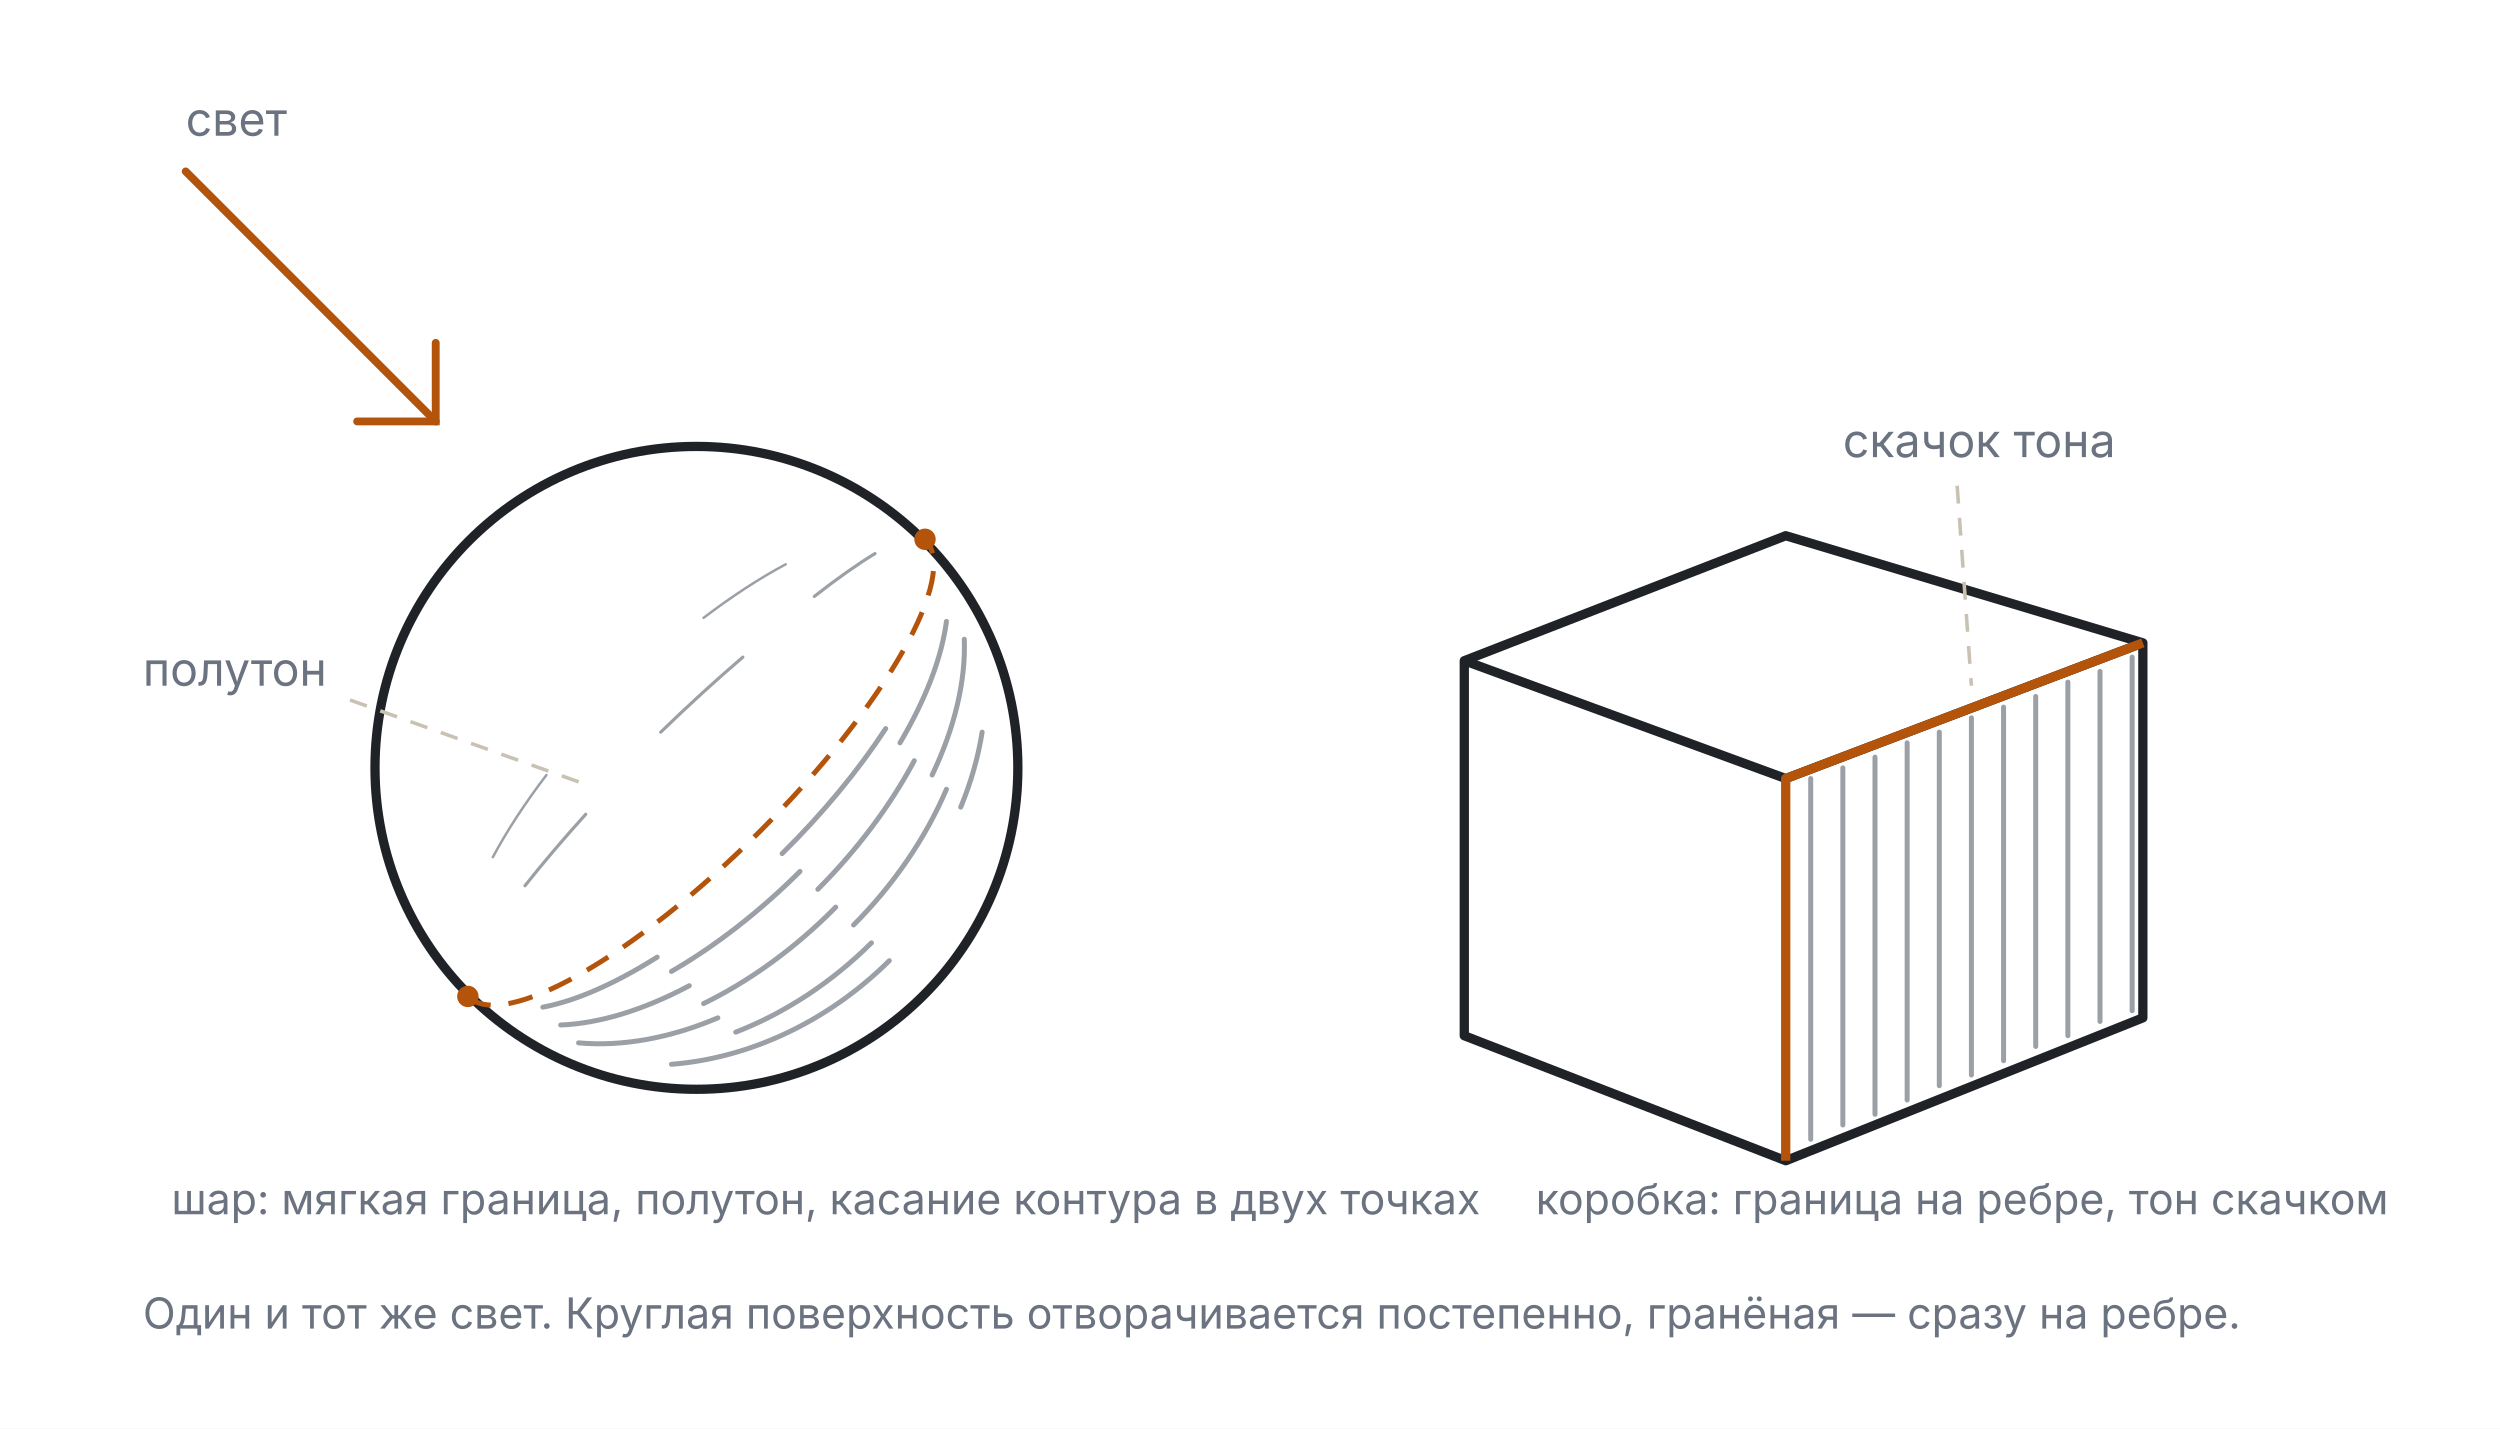
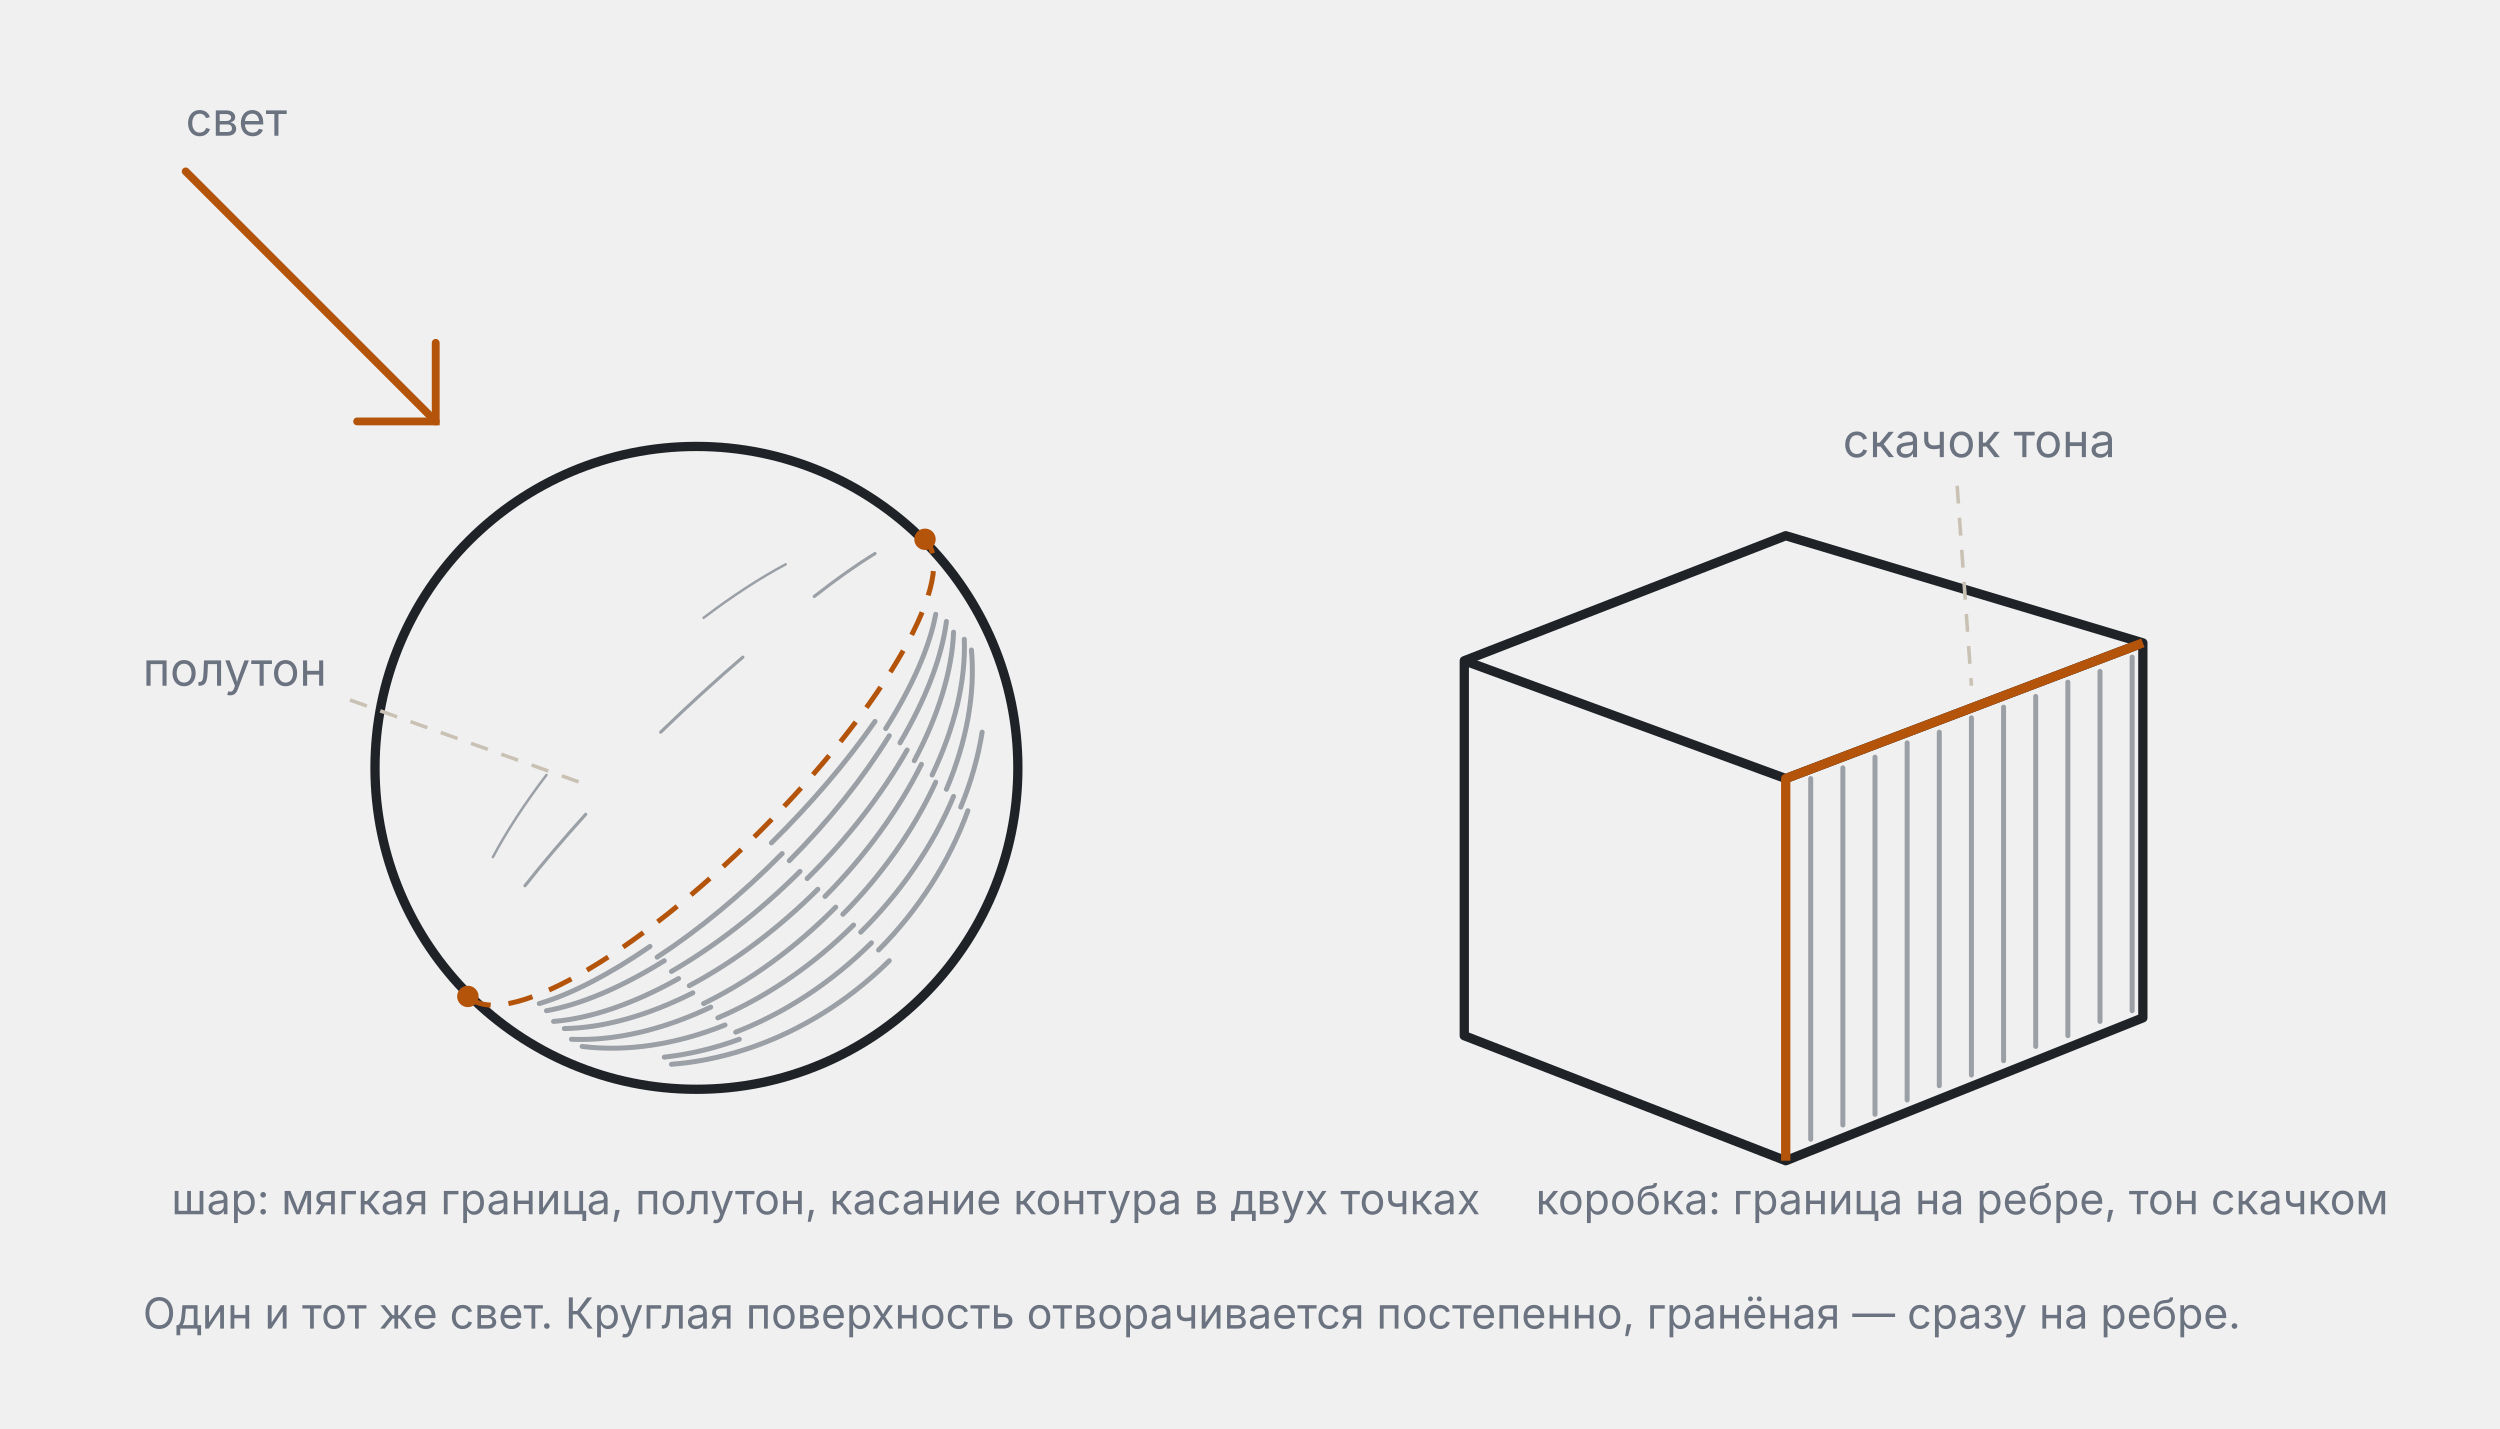
<svg xmlns="http://www.w3.org/2000/svg" viewBox="0 0 700 400" width="700" height="400">
-   <rect width="700" height="400" fill="#ffffff" />
  <g stroke="#b4530a" stroke-width="2.2" fill="none" stroke-linecap="round">
    <line x1="52" y1="48" x2="122" y2="118" />
    <path d="M100 118 L122 118 L122 96" />
  </g>
  <text x="52" y="38" font-family="Inter, sans-serif" font-size="13" fill="#6b7280">свет</text>
  <circle cx="195" cy="215" r="90" fill="none" stroke="#1f2328" stroke-width="2.6" />
  <g fill="none" stroke="#9aa0a6" stroke-linecap="round">
    <path d="M138 240 A 90 30 -45 0 1 153 217 M197 173 A 90 30 -45 0 1 220 158" stroke-width="0.7" />
    <path d="M147 248 A 90 14 -45 0 1 164 228 M185 205 A 90 14 -45 0 1 208 184 M228 167 A 90 14 -45 0 1 245 155" stroke-width="0.9" />
  </g>
  <path d="M131 279 A 90 25 -45 0 0 259 151" fill="none" stroke="#b4530a" stroke-width="1.4" stroke-dasharray="7 5" />
  <circle cx="131" cy="279" r="3" fill="#b4530a" />
  <circle cx="259" cy="151" r="3" fill="#b4530a" />
  <g fill="none" stroke="#9aa0a6" stroke-width="1.4" stroke-linecap="round">
-     <path d="M152 282 A 90 34 -45 0 0 184 268 M219 239 A 90 34 -45 0 0 248 204" />
+     <path d="M151 281 A 90 30 -45 0 0 182 265 M216 236 A 90 30 -45 0 0 245 202" />
+     <path d="M184 268 A 90 34 -45 0 0 219 239 M248 204 A 90 34 -45 0 0 262 172" />
+     <path d="M153 283 A 90 37 -45 0 0 186 269 M221 241 A 90 37 -45 0 0 249 206" />
    <path d="M188 272 A 90 41 -45 0 0 224 244 M252 208 A 90 41 -45 0 0 265 174" />
-     <path d="M157 287 A 90 48 -45 0 0 193 276 M229 249 A 90 48 -45 0 0 256 213" />
+     <path d="M155 286 A 90 44 -45 0 0 190 274 M226 246 A 90 44 -45 0 0 254 210" />
+     <path d="M193 276 A 90 48 -45 0 0 229 249 M256 213 A 90 48 -45 0 0 267 177" />
+     <path d="M158 288 A 90 51 -45 0 0 194 278 M231 251 A 90 51 -45 0 0 258 214" />
    <path d="M197 281 A 90 55 -45 0 0 234 254 M261 217 A 90 55 -45 0 0 270 179" />
-     <path d="M162 292 A 90 62 -45 0 0 201 285 M239 259 A 90 62 -45 0 0 265 221" />
+     <path d="M160 291 A 90 58 -45 0 0 199 282 M236 256 A 90 58 -45 0 0 262 219" />
+     <path d="M201 285 A 90 62 -45 0 0 239 259 M265 221 A 90 62 -45 0 0 272 182" />
+     <path d="M163 293 A 90 65 -45 0 0 203 287 M241 261 A 90 65 -45 0 0 267 223" />
    <path d="M206 289 A 90 69 -45 0 0 244 264 M269 226 A 90 69 -45 0 0 275 205" />
+     <path d="M186 296 A 90 72 -45 0 0 207 291 M246 266 A 90 72 -45 0 0 271 227" />
    <path d="M188 298 A 90 76 -45 0 0 249 269" />
  </g>
  <line x1="98" y1="196" x2="165" y2="220" stroke="#c9c2b4" stroke-width="1" stroke-dasharray="5 4" />
  <text x="40" y="192" font-family="Inter, sans-serif" font-size="13" fill="#6b7280">полутон</text>
  <g fill="none" stroke="#1f2328" stroke-width="2.6" stroke-linejoin="round">
    <path d="M410 185 L500 150 L600 180 L600 285 L500 325 L410 290 Z" />
    <path d="M410 185 L500 218 L600 180" />
  </g>
  <g stroke="#9aa0a6" stroke-width="1.4" stroke-linecap="round" fill="none">
    <path d="M507 218 L507 319 M516 215 L516 315 M525 212 L525 312 M534 208 L534 308 M543 205 L543 304 M552 201 L552 301" />
    <path d="M561 198 L561 297 M570 195 L570 293 M579 191 L579 290 M588 188 L588 286 M597 184 L597 283" />
  </g>
  <path d="M500 325 L500 218 L600 180" fill="none" stroke="#b4530a" stroke-width="2.6" stroke-linejoin="round" />
  <line x1="548" y1="136" x2="552" y2="192" stroke="#c9c2b4" stroke-width="1" stroke-dasharray="5 4" />
  <text x="516" y="128" font-family="Inter, sans-serif" font-size="13" fill="#6b7280">скачок тона</text>
  <text x="48" y="340" font-family="Inter, sans-serif" font-size="12" fill="#6b7280">шар: мягкая граница, полутон, касание контура в двух точках</text>
  <text x="430" y="340" font-family="Inter, sans-serif" font-size="12" fill="#6b7280">коробка: граница на ребре, тон скачком</text>
  <text x="40" y="372" font-family="Inter, sans-serif" font-size="12" fill="#6b7280">Один и тот же свет. Круглая поверхность отворачивается постепенно, гранёная — сразу на ребре.</text>
</svg>
